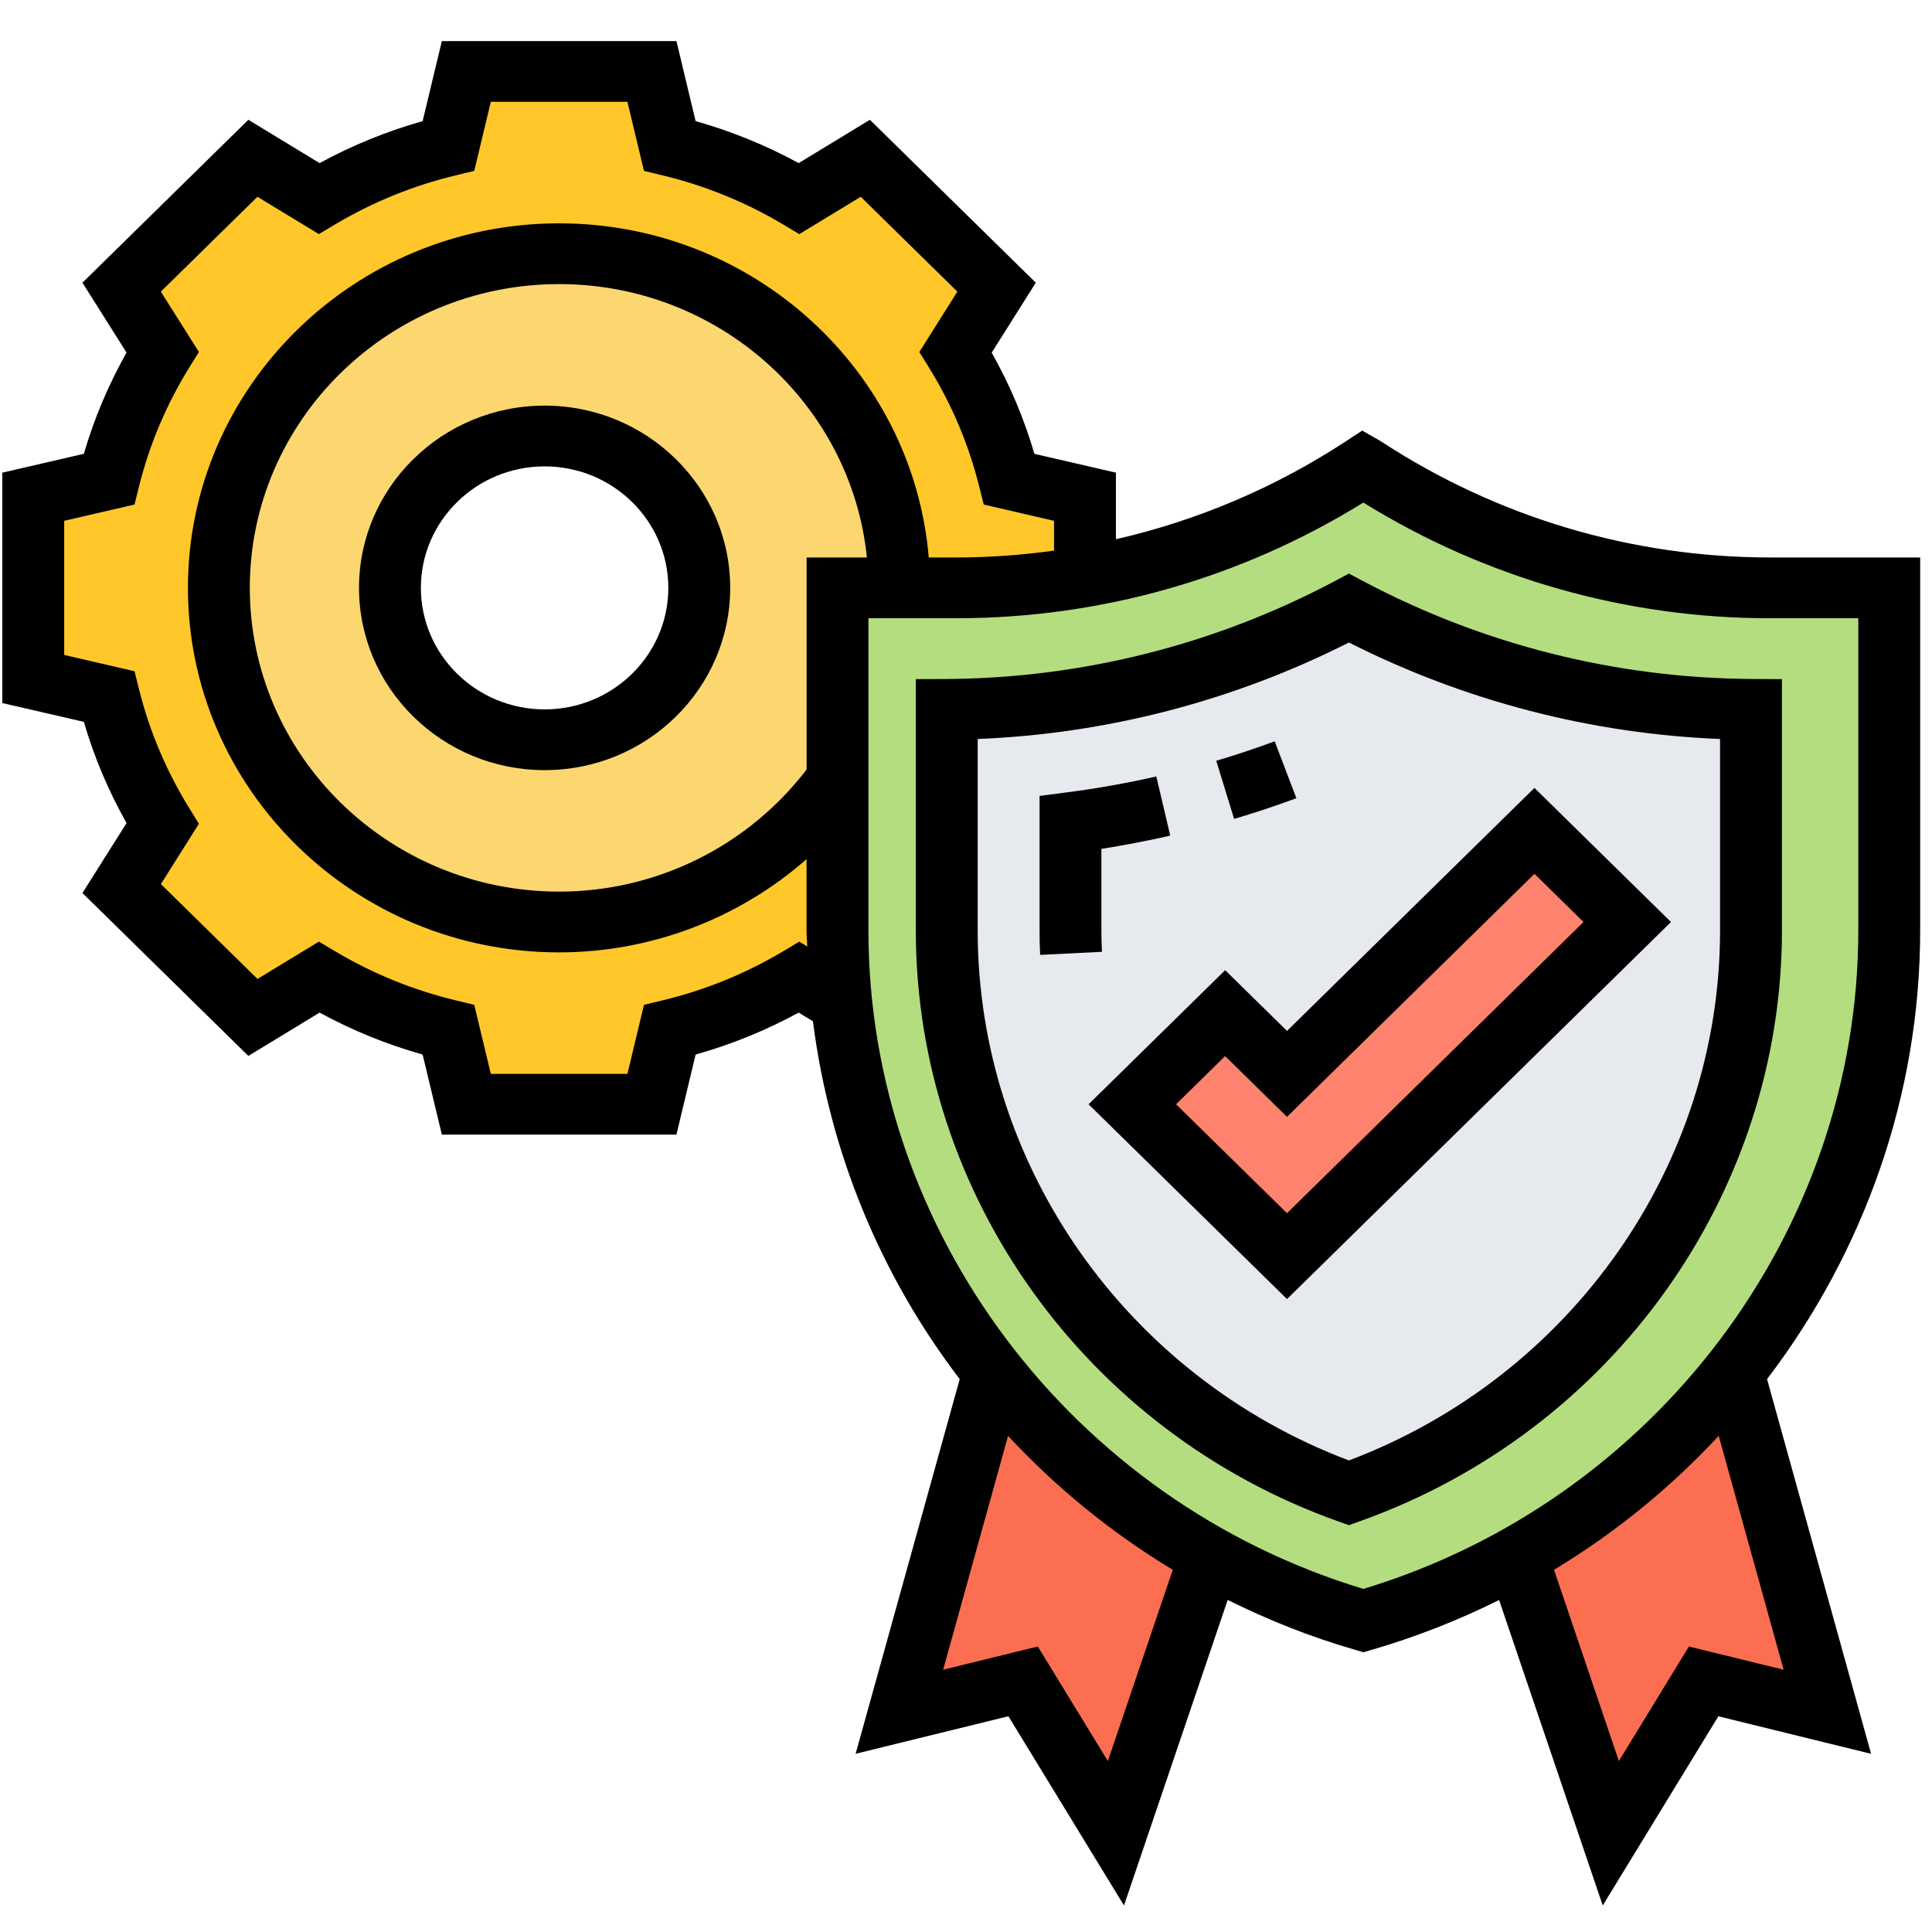
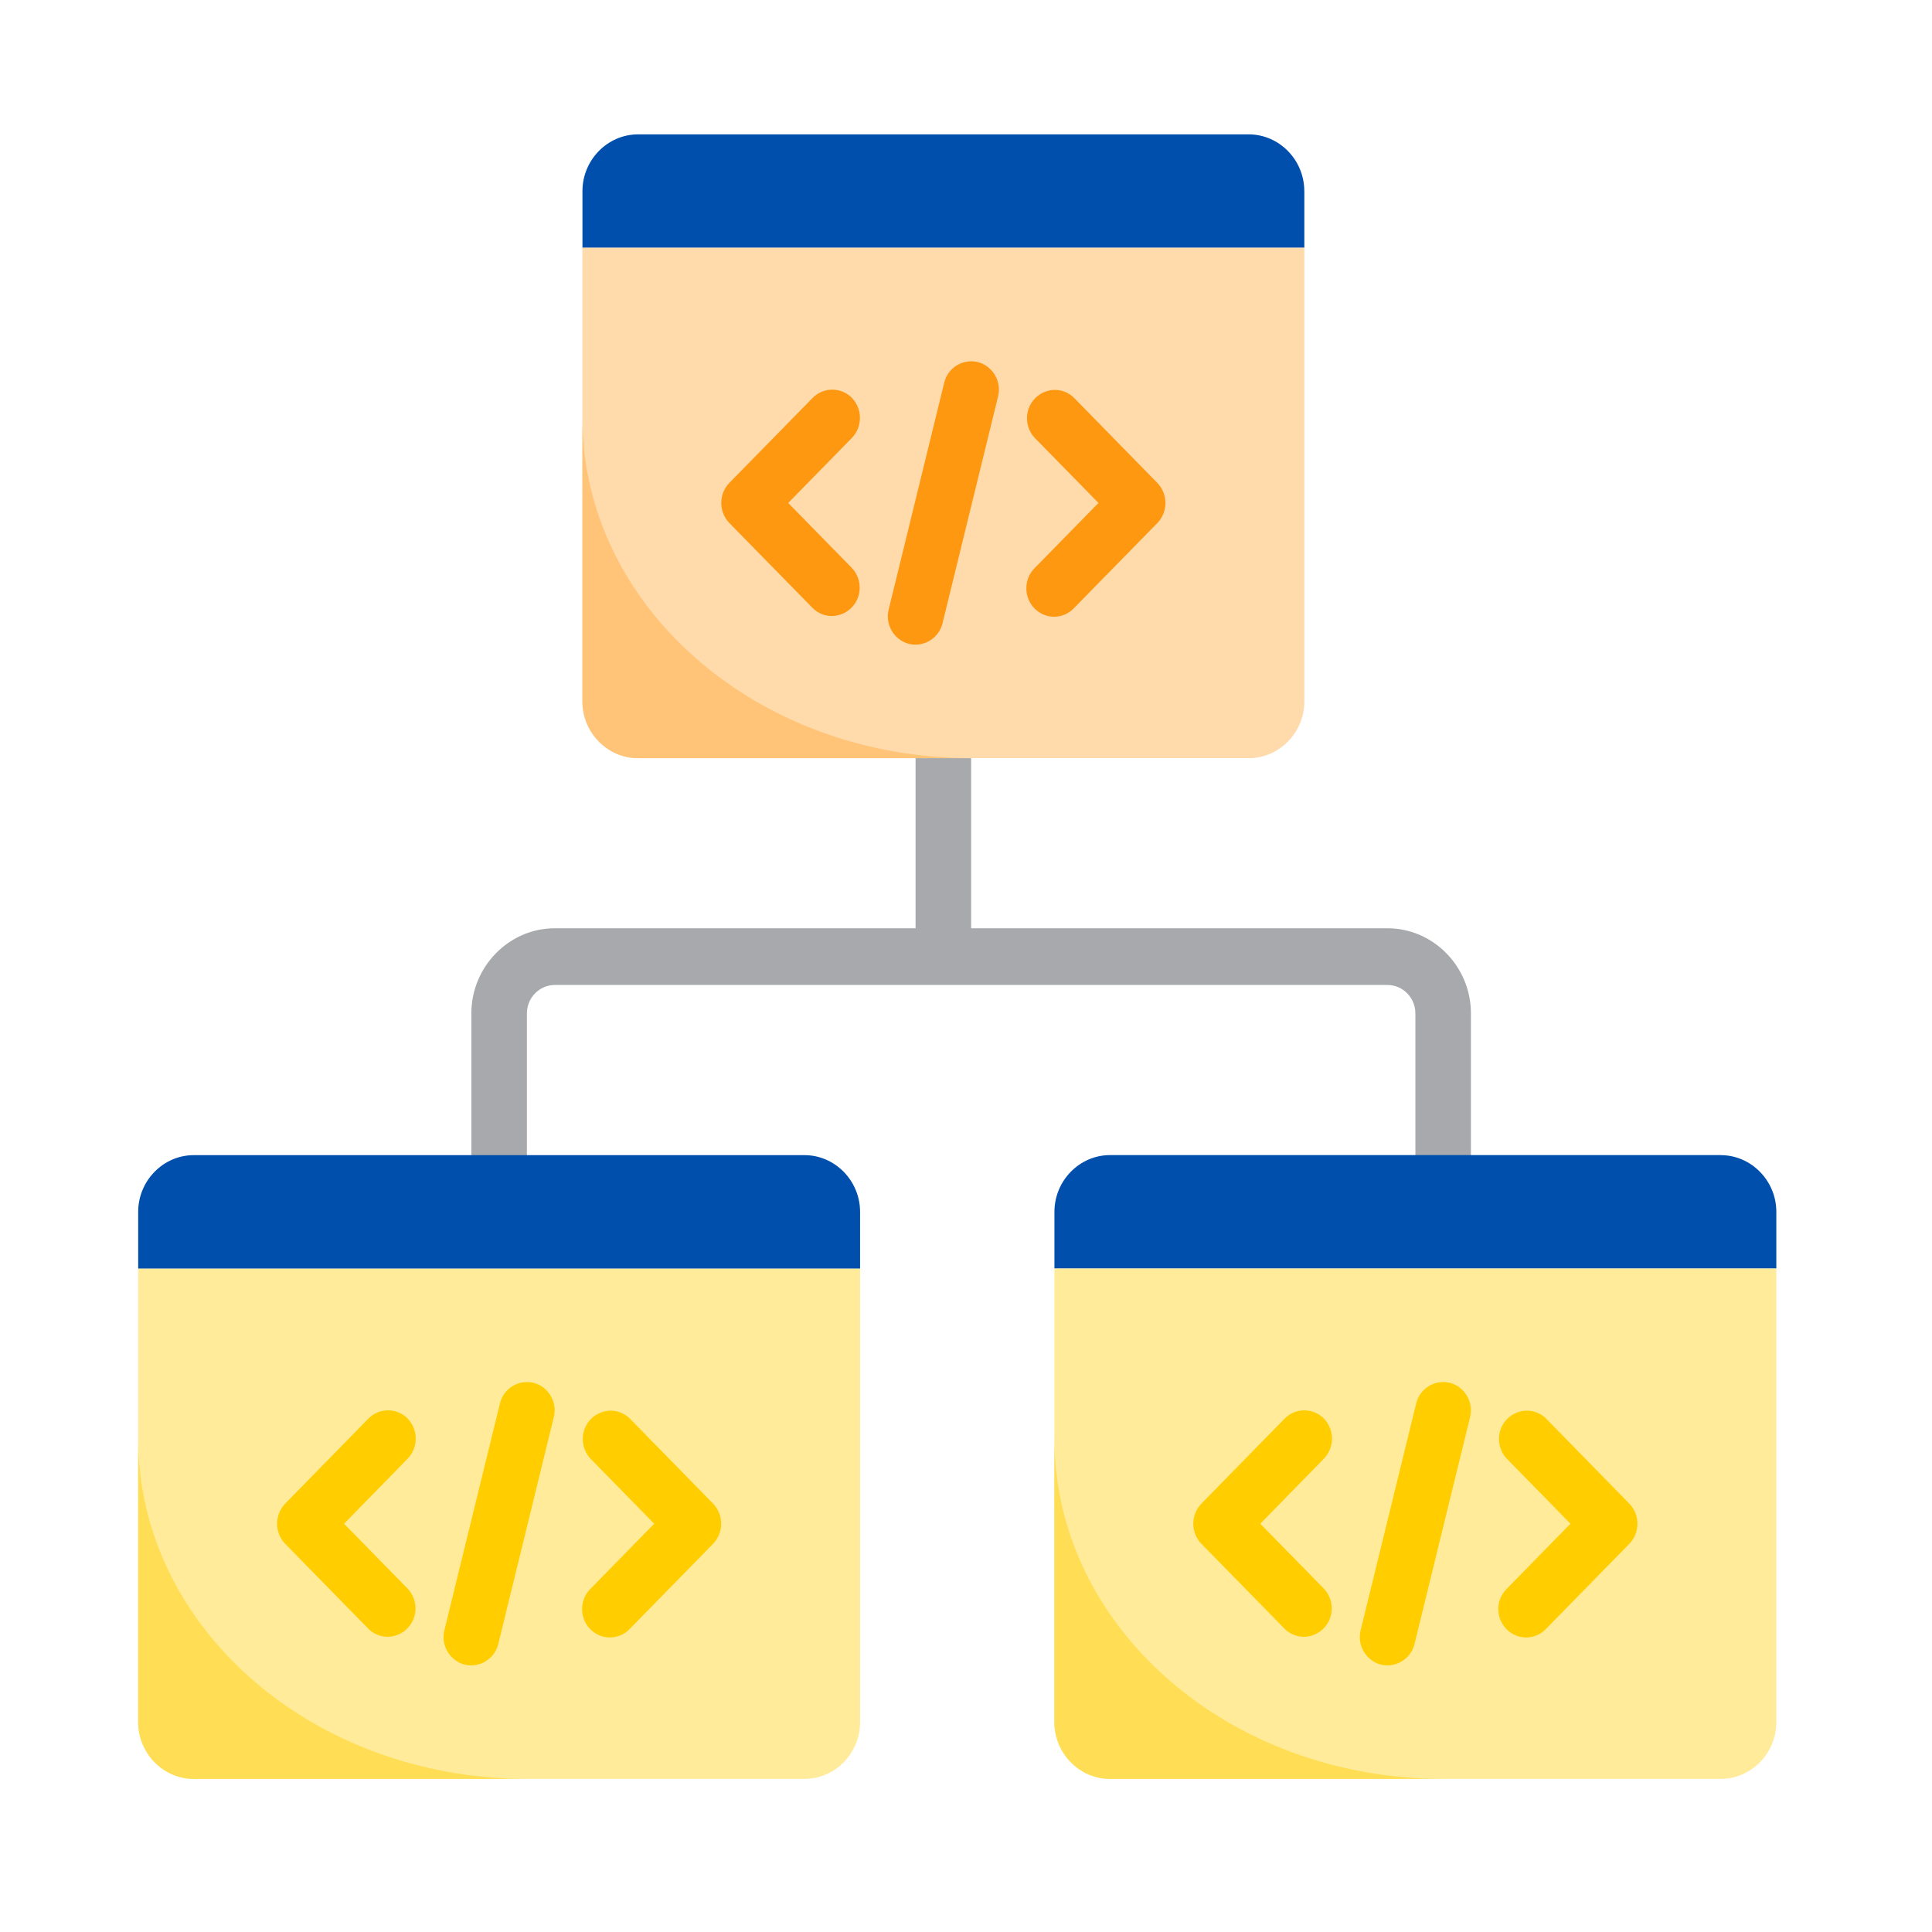
<svg xmlns="http://www.w3.org/2000/svg" aria-hidden="true" class="icon" height="40" width="40" viewBox="0 0 40 40" fill-rule="evenodd" clip-rule="evenodd" stroke-linejoin="round" stroke-miterlimit="2">
-   <path d="M18.32 12.171h-1.28v3.975a7.073 7.073 0 01-5.764 2.943c-3.894 0-7.045-3.094-7.045-6.918 0-3.823 3.15-6.918 7.045-6.918 3.894 0 7.044 3.095 7.044 6.918zm-3.842 0c0-1.735-1.435-3.144-3.202-3.144-1.768 0-3.202 1.409-3.202 3.144 0 1.736 1.434 3.145 3.202 3.145 1.767 0 3.202-1.409 3.202-3.145z" fill="#fcd770" fill-rule="nonzero" />
-   <path d="M22.163 10.285v1.654c-.877.157-1.774.232-2.67.232H18.32c0-3.823-3.15-6.918-7.044-6.918-3.894 0-7.045 3.095-7.045 6.918 0 3.824 3.15 6.918 7.045 6.918a7.073 7.073 0 005.764-2.943v3.12c0 .502.025 1.006.076 1.496l-.87-.528a9.48 9.48 0 01-2.678 1.088l-.371 1.54H9.354l-.371-1.54a9.48 9.48 0 01-2.677-1.088l-1.37.83-2.716-2.667.845-1.345a9.124 9.124 0 01-1.108-2.63l-1.569-.364v-3.773l1.57-.365A9.124 9.124 0 013.064 7.29L2.22 5.945 4.935 3.28l1.371.83A9.48 9.48 0 018.983 3.02l.371-1.541h3.843l.371 1.54a9.48 9.48 0 012.677 1.089l1.371-.83 2.715 2.666-.845 1.346c.5.805.877 1.692 1.108 2.629l1.569.365z" fill="#ffc729" fill-rule="nonzero" />
-   <path d="M35.612 28.523l1.921 6.918-2.561-.63-1.922 3.145-1.921-5.66-.032-.056a14.974 14.974 0 004.464-3.761l.051.044zM24.757 32.24l-.032.056-1.922 5.66-1.92-3.144-2.563.629 1.922-6.918.051-.044a14.974 14.974 0 004.464 3.76z" fill="#fc6e51" fill-rule="nonzero" />
-   <path d="M38.814 12.171v7.094a14.69 14.69 0 01-3.253 9.214 14.974 14.974 0 01-4.464 3.76 15.11 15.11 0 01-3.17 1.315 15.11 15.11 0 01-3.17-1.314 14.974 14.974 0 01-4.464-3.761 14.708 14.708 0 01-3.253-9.214v-7.094h2.452c.897 0 1.794-.075 2.671-.232a15.268 15.268 0 005.745-2.27l.019-.013.02.012a15.333 15.333 0 008.414 2.503h2.453z" fill="#b4dd7f" fill-rule="nonzero" />
-   <path d="M36.252 14.687v4.578c0 5.201-3.387 9.887-8.325 11.641-4.938-1.754-8.326-6.44-8.326-11.64v-4.58a17.938 17.938 0 008.326-2.093 17.938 17.938 0 008.325 2.094z" fill="#e6e9ed" fill-rule="nonzero" />
-   <path d="M33.69 19.09l-7.044 6.917-3.202-3.144 1.921-1.887 1.281 1.258 5.123-5.031 1.922 1.886z" fill="#ff826e" fill-rule="nonzero" />
-   <path d="M26.84 16.526l-.449-1.178c-.401.148-.809.284-1.21.403l.37 1.204c.428-.127.862-.271 1.29-.429zM22.803 19.265v-1.69c.476-.075.953-.167 1.426-.274l-.289-1.225c-.617.14-1.243.251-1.86.33l-.557.073v2.787c0 .168.003.336.012.504l1.28-.064a8.38 8.38 0 01-.012-.44zM11.276 8.398c-2.12 0-3.843 1.692-3.843 3.773 0 2.081 1.724 3.774 3.843 3.774 2.119 0 3.842-1.693 3.842-3.774 0-2.08-1.723-3.773-3.842-3.773zm0 6.289c-1.413 0-2.562-1.128-2.562-2.516 0-1.387 1.149-2.515 2.562-2.515 1.413 0 2.561 1.128 2.561 2.515 0 1.388-1.148 2.516-2.561 2.516z" fill-rule="nonzero" />
-   <path d="M28.233 12.038l-.305-.163-.306.163a17.364 17.364 0 01-8.025 2.02l-.636.003v5.204c0 5.457 3.515 10.374 8.747 12.234l.219.078.218-.078c5.233-1.86 8.748-6.777 8.748-12.234v-5.204l-.637-.004a17.37 17.37 0 01-8.023-2.02zm7.379 7.227c0 4.854-3.079 9.234-7.685 10.972-4.607-1.739-7.685-6.12-7.685-10.972V15.3a18.677 18.677 0 007.686-1.998 18.68 18.68 0 007.684 1.998v3.965z" fill-rule="nonzero" />
-   <path d="M25.365 20.087l-2.827 2.776 4.108 4.033 7.95-7.807-2.827-2.776-5.123 5.031-1.28-1.257zm7.42-.998l-6.139 6.029-2.297-2.255 1.016-.998 1.281 1.258 5.123-5.031 1.016.997z" fill-rule="nonzero" />
-   <path d="M39.755 11.542h-3.093c-2.878 0-5.664-.828-8.083-2.412l-.376-.215-.353.231a14.615 14.615 0 01-4.746 2.018V9.786l-1.688-.39a9.897 9.897 0 00-.884-2.095l.913-1.448L18.01 2.48l-1.474.897a10.284 10.284 0 00-2.134-.869L14.005.851H9.148L8.75 2.508c-.742.209-1.457.5-2.133.869L5.142 2.48 1.707 5.853 2.62 7.3a9.897 9.897 0 00-.884 2.096l-1.688.39v4.77l1.688.389c.212.729.509 1.43.884 2.096l-.913 1.448 3.435 3.373 1.475-.897c.676.368 1.391.66 2.133.868l.398 1.658h4.857l.397-1.658c.742-.208 1.457-.5 2.134-.868l.295.18a15.408 15.408 0 003.039 7.408l-2.155 7.757 3.163-.777 2.393 3.918 2.147-6.326c.835.414 1.71.765 2.629 1.03l.18.053.18-.052a15.76 15.76 0 002.63-1.03l2.146 6.325 2.394-3.917 3.162.777-2.154-7.758c2.002-2.627 3.17-5.869 3.17-9.289v-7.723zM16.55 19.495l-.335.2a8.98 8.98 0 01-2.5 1.017l-.382.092-.343 1.43h-2.828l-.343-1.43-.381-.092a8.98 8.98 0 01-2.5-1.017l-.335-.2-1.272.773-2-1.964.787-1.249-.203-.329a8.643 8.643 0 01-1.036-2.454l-.094-.375-1.456-.337v-2.777l1.456-.337.093-.375a8.643 8.643 0 011.036-2.454l.204-.33-.788-1.249 2-1.964 1.272.773.335-.2a8.98 8.98 0 012.5-1.017l.382-.092.343-1.43h2.828l.343 1.43.381.092a8.98 8.98 0 012.5 1.017l.335.2 1.272-.773 2 1.964-.787 1.25.203.328c.472.764.82 1.59 1.036 2.455l.094.375 1.456.337v.617c-.67.092-1.347.142-2.03.142h-.564c-.328-3.867-3.631-6.918-7.653-6.918-4.238 0-7.685 3.386-7.685 7.547 0 4.162 3.447 7.547 7.685 7.547a7.774 7.774 0 005.123-1.93v1.478c0 .11.012.22.015.33l-.164-.1zm.15-7.953v4.39a6.452 6.452 0 01-5.124 2.528c-3.531 0-6.404-2.821-6.404-6.289 0-3.467 2.873-6.289 6.404-6.289 3.315 0 6.05 2.487 6.372 5.66h-1.249zm6.237 24.918l-1.45-2.371-1.96.48 1.344-4.84a15.808 15.808 0 003.41 2.772l-1.344 3.96zm13.991-1.89l-1.961-.481-1.45 2.371-1.343-3.959a15.808 15.808 0 003.41-2.773l1.344 4.842zm1.546-15.305c0 6.223-4.204 11.802-10.247 13.632-6.043-1.83-10.247-7.41-10.247-13.632V12.8h1.812c2.993 0 5.894-.823 8.435-2.395a15.961 15.961 0 008.435 2.395h1.812v6.465z" fill-rule="nonzero" />
+   <path d="M28.729 19.219h-8.623v-4.11h-1.15v4.11h-7.472c-.946 0-1.725.795-1.725 1.761v4.11h1.15v-4.11c0-.322.26-.587.575-.587h17.245c.315 0 .575.265.575.587v4.11h1.15v-4.11c0-.966-.779-1.761-1.725-1.761z" fill="#a7a9ac" fill-rule="nonzero" />
+   <path d="M27.004 3.956c0-.644-.519-1.174-1.15-1.174H13.209c-.63 0-1.15.53-1.15 1.174V5.13h14.946V3.956z" fill="#004fac" fill-rule="nonzero" />
+   <path d="M12.058 5.13v9.393c0 .644.52 1.174 1.15 1.174h12.647c.63 0 1.15-.53 1.15-1.174V5.13H12.057z" fill="#ffdaaa" fill-rule="nonzero" />
+   <path d="M2.861 26.263v9.393c0 .644.519 1.174 1.15 1.174h12.646c.63 0 1.15-.53 1.15-1.174v-9.393H2.86z" fill="#ffeb99" fill-rule="nonzero" />
+   <path d="M2.861 25.09v1.173h14.946V25.09c0-.644-.52-1.174-1.15-1.174H4.011c-.631 0-1.15.53-1.15 1.174zM35.627 23.915H22.981c-.631 0-1.15.53-1.15 1.174v1.174h14.946V25.09c0-.644-.52-1.174-1.15-1.174z" fill="#004fac" fill-rule="nonzero" />
+   <path d="M21.83 26.263v9.393c0 .644.52 1.174 1.15 1.174h12.647c.63 0 1.15-.53 1.15-1.174v-9.393H21.83z" fill="#ffeb99" fill-rule="nonzero" />
+   <path d="M12.058 8.652v5.87c0 .645.52 1.175 1.15 1.175h6.898c-4.448 0-8.048-3.151-8.048-7.045z" fill="#ffc477" fill-rule="nonzero" />
+   <path d="M21.83 29.786v5.87c0 .644.52 1.174 1.15 1.174h6.899c-4.449 0-8.048-3.15-8.048-7.044zM2.861 29.786v5.87c0 .644.519 1.174 1.15 1.174h6.898c-4.448 0-8.048-3.15-8.048-7.044z" fill="#ffde55" fill-rule="nonzero" />
+   <path d="M27.41 29.37a.57.57 0 00-.812 0l-1.725 1.762a.599.599 0 000 .83l1.725 1.761c.107.106.25.165.4.165a.584.584 0 00.574-.587.594.594 0 00-.161-.408l-1.318-1.346L27.41 30.2a.599.599 0 000-.83zM32.01 29.37a.569.569 0 00-.4-.164.584.584 0 00-.575.587c0 .152.058.298.162.408l1.318 1.346-1.318 1.346a.593.593 0 00-.176.422c0 .322.26.587.575.587a.57.57 0 00.414-.179l1.724-1.761a.599.599 0 000-.83L32.01 29.37zM30.018 28.63a.577.577 0 00-.697.426l-1.15 4.696a.59.59 0 00.418.712.579.579 0 00.697-.427l1.15-4.696a.59.59 0 00-.418-.712z" fill="#ffcd00" fill-rule="nonzero" />
+   <path d="M17.638 8.237a.57.57 0 00-.812 0L15.1 9.998a.599.599 0 000 .83l1.725 1.761c.107.106.25.165.399.165a.584.584 0 00.575-.587.594.594 0 00-.162-.408l-1.318-1.346 1.318-1.346a.599.599 0 000-.83zM22.237 8.237a.569.569 0 00-.4-.165.584.584 0 00-.574.587c0 .153.058.299.161.408l1.319 1.346-1.319 1.346a.593.593 0 00-.175.423c0 .322.26.587.575.587a.57.57 0 00.413-.18l1.725-1.76a.599.599 0 000-.83l-1.725-1.762zM20.246 7.496a.577.577 0 00-.697.427l-1.15 4.696a.59.59 0 00.418.712.579.579 0 00.697-.427l1.15-4.696a.59.59 0 00-.418-.712z" fill="#ff9811" fill-rule="nonzero" />
+   <path d="M8.441 29.37a.57.57 0 00-.813 0l-1.724 1.762a.599.599 0 000 .83l1.724 1.761c.107.106.25.165.4.165a.584.584 0 00.574-.587.594.594 0 00-.161-.408l-1.318-1.346L8.44 30.2a.599.599 0 000-.83zM13.04 29.37a.569.569 0 00-.4-.164.584.584 0 00-.574.587c0 .152.057.298.16.408l1.319 1.346-1.318 1.346a.593.593 0 00-.176.422c0 .322.26.587.575.587a.57.57 0 00.414-.179l1.724-1.761a.599.599 0 000-.83L13.04 29.37zM11.048 28.63a.577.577 0 00-.697.426l-1.15 4.696a.59.59 0 00.418.712.579.579 0 00.697-.427l1.15-4.696a.59.59 0 00-.418-.712z" fill="#ffcd00" fill-rule="nonzero" />
</svg>
